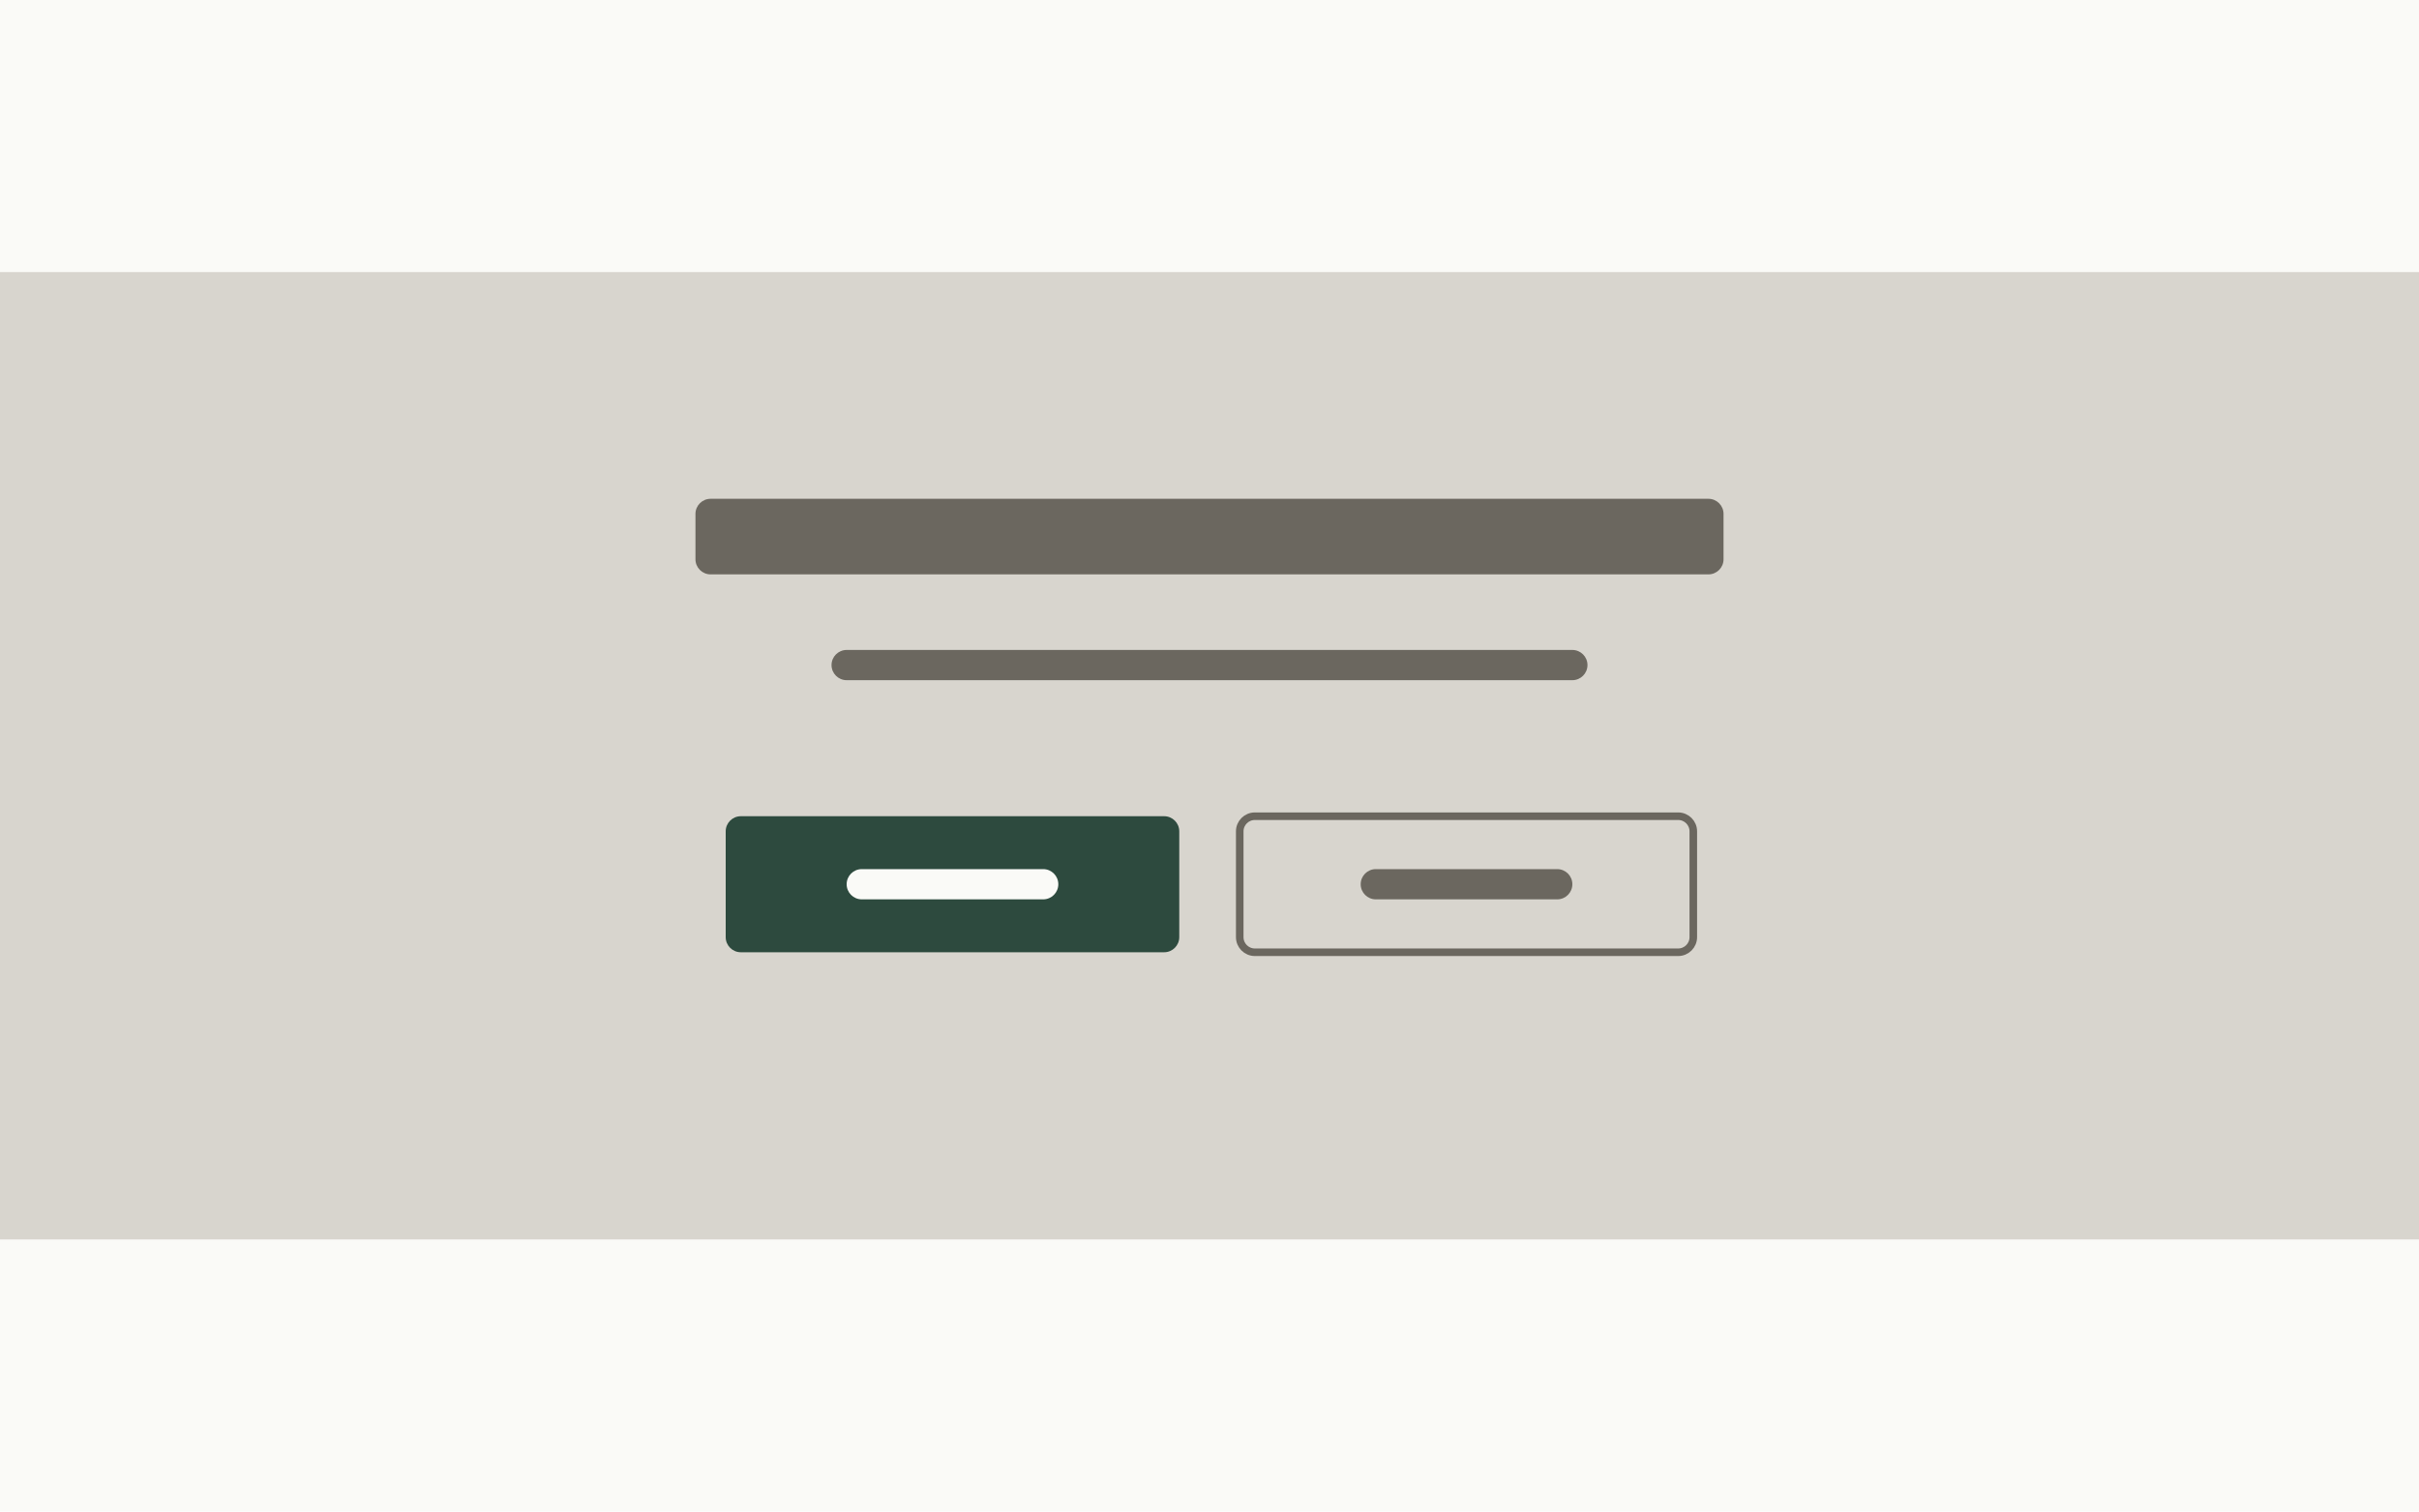
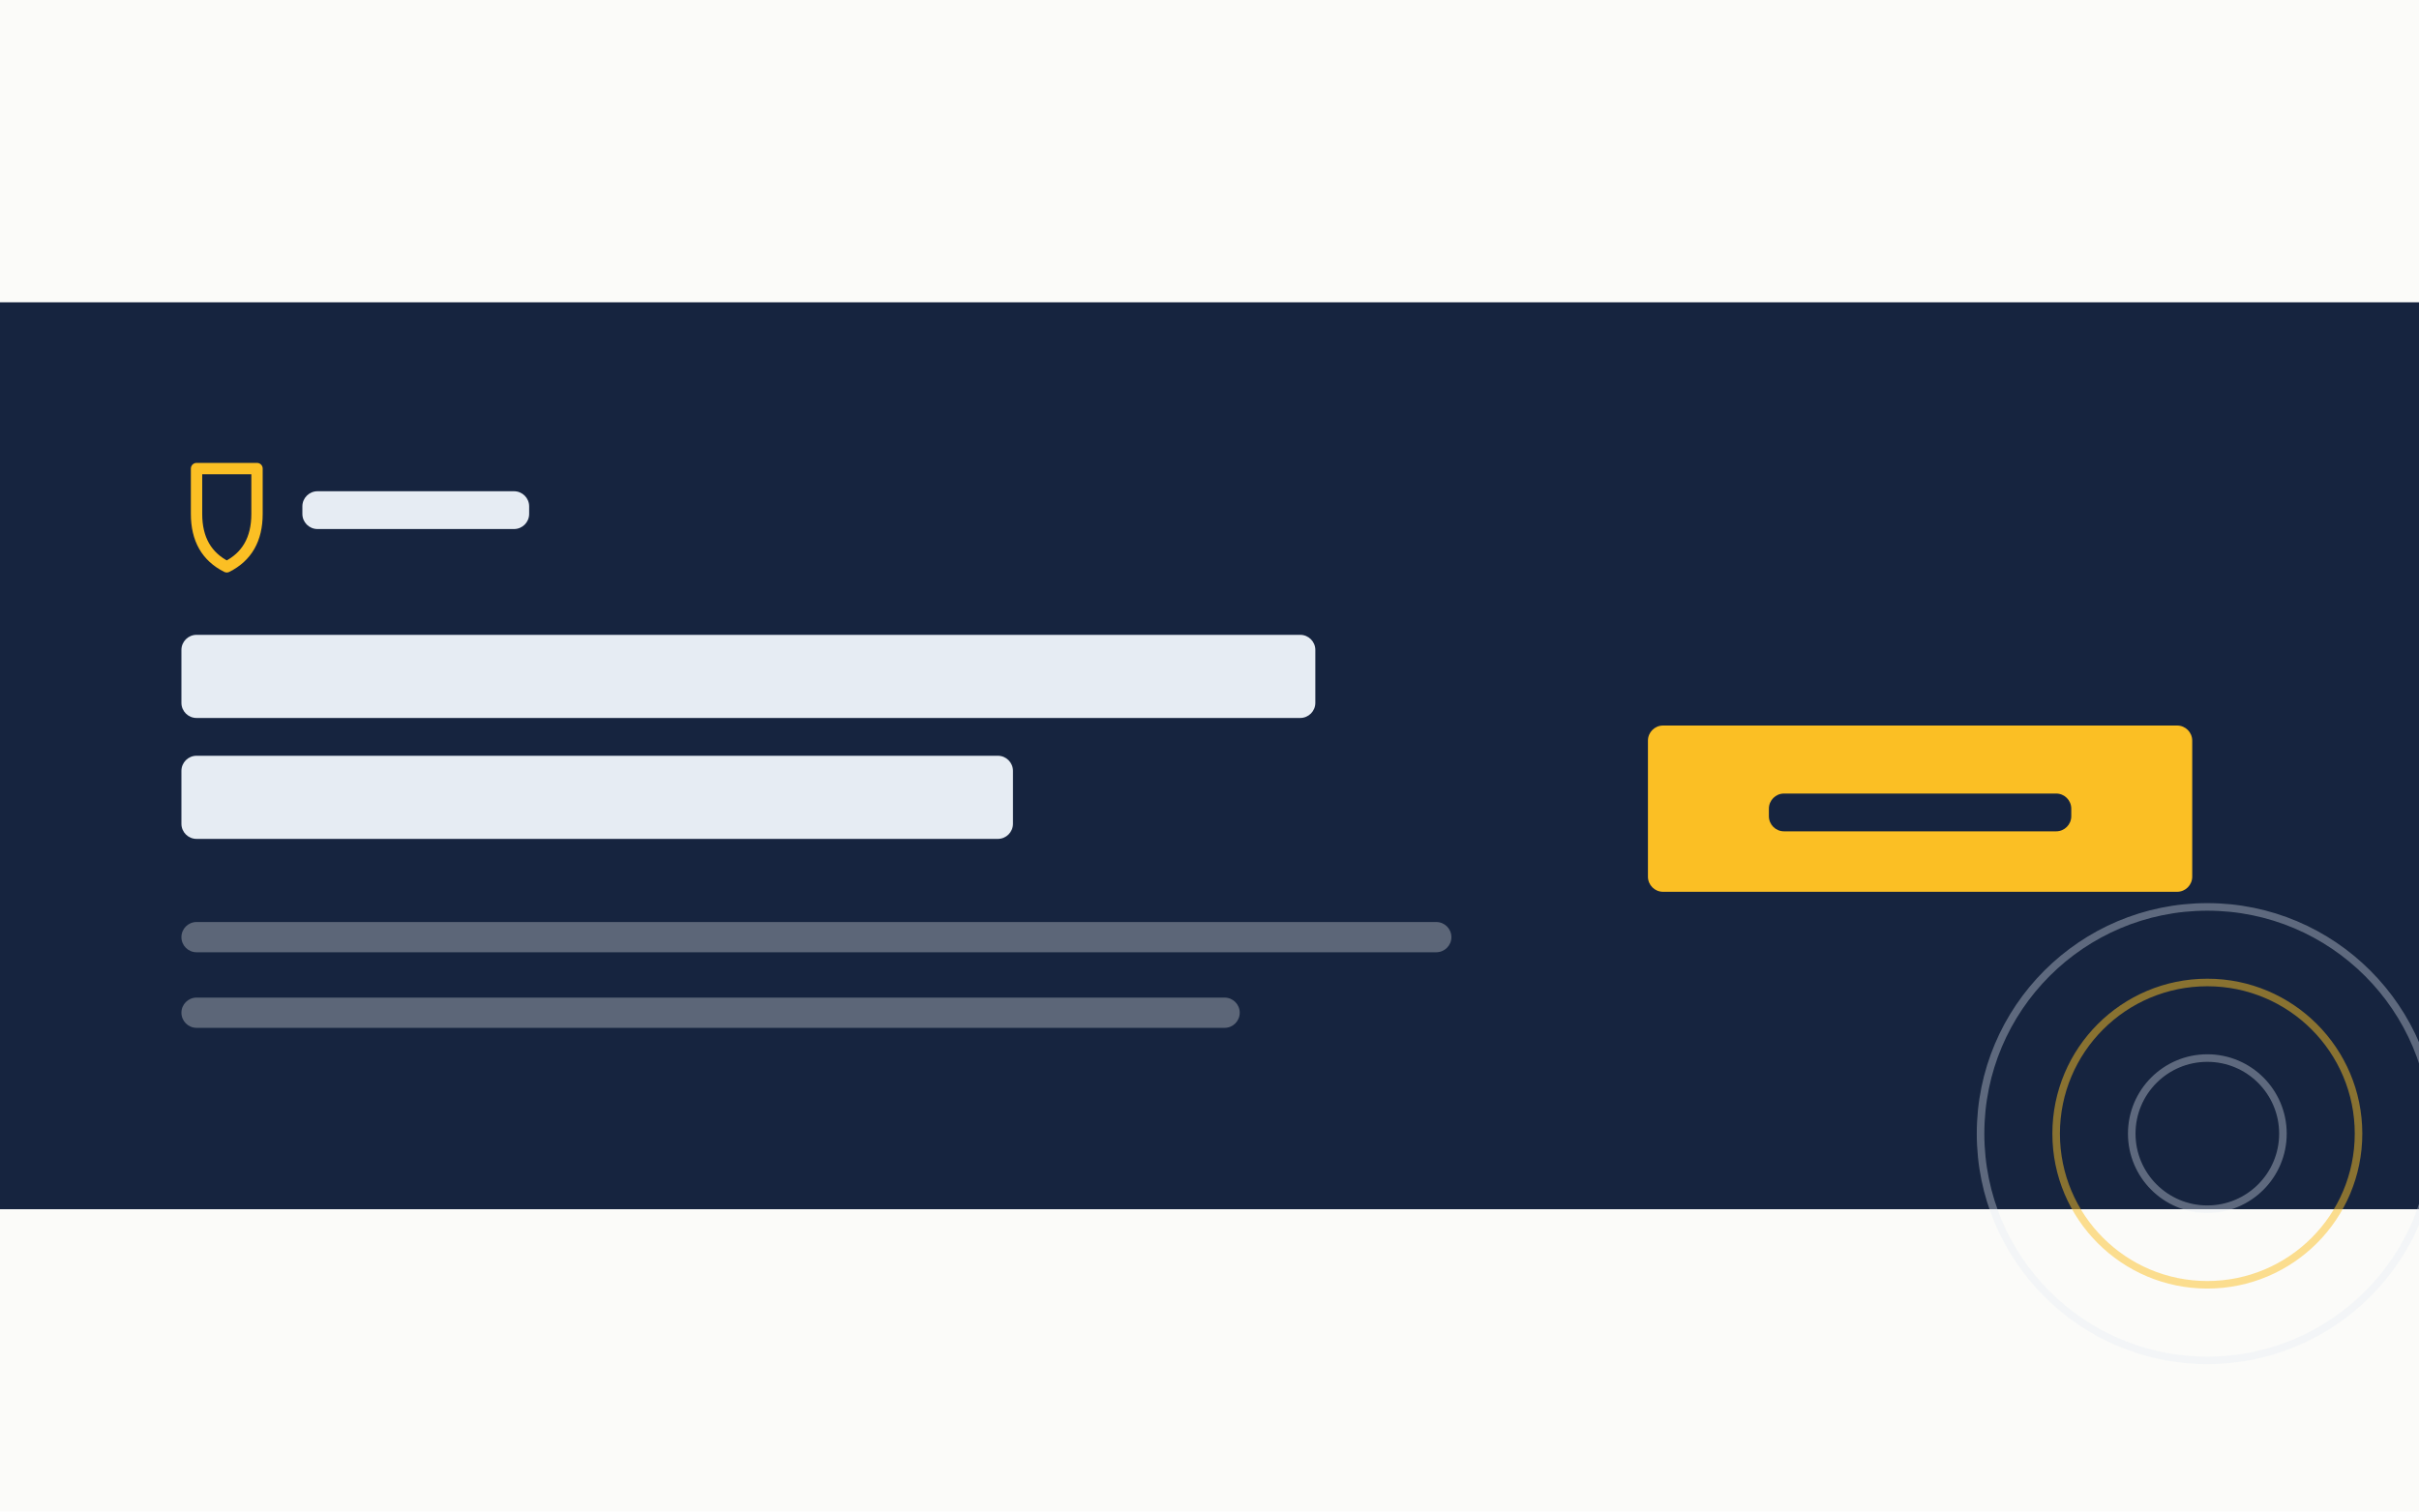
<svg xmlns="http://www.w3.org/2000/svg" viewBox="0 0 320 200">
-   <rect width="320" height="200" fill="#FAFAF7" />
-   <rect x="0" y="36" width="320" height="128" fill="#D8D5CE" />
-   <rect x="92" y="66" width="136" height="10" rx="2" fill="#6B675F" />
-   <rect x="110" y="86" width="100" height="4" rx="2" fill="#6B675F" />
-   <rect x="96" y="108" width="60" height="18" rx="2" fill="#2D4A3E" />
-   <rect x="112" y="115" width="28" height="4" rx="2" fill="#FAFAF7" />
-   <rect x="164" y="108" width="60" height="18" rx="2" fill="none" stroke="#6B675F" />
-   <rect x="180" y="115" width="28" height="4" rx="2" fill="#6B675F" />
+   <rect width="320" height="200" fill="#FBFBF9" />
+   <rect x="0" y="40" width="320" height="120" fill="#16243F" />
+   <circle cx="292" cy="150" r="30" fill="none" stroke="#E6ECF3" stroke-width="1" opacity="0.35" />
+   <circle cx="292" cy="150" r="20" fill="none" stroke="#FBBF24" stroke-width="1" opacity="0.5" />
+   <circle cx="292" cy="150" r="10" fill="none" stroke="#E6ECF3" stroke-width="1" opacity="0.35" />
+   <path d="M26 62 L34 62 L34 68 Q34 73 30 75 Q26 73 26 68 Z" fill="none" stroke="#FBBF24" stroke-width="1.5" stroke-linejoin="round" />
+   <rect x="40" y="65" width="30" height="5" rx="2" fill="#E6ECF3" />
+   <rect x="24" y="84" width="150" height="11" rx="2" fill="#E6ECF3" />
+   <rect x="24" y="100" width="110" height="11" rx="2" fill="#E6ECF3" />
+   <rect x="24" y="122" width="168" height="4" rx="2" fill="#5C6678" />
+   <rect x="24" y="132" width="140" height="4" rx="2" fill="#5C6678" />
+   <rect x="218" y="96" width="72" height="22" rx="2" fill="#FBBF24" />
+   <rect x="234" y="105" width="40" height="5" rx="2" fill="#16243F" />
</svg>
